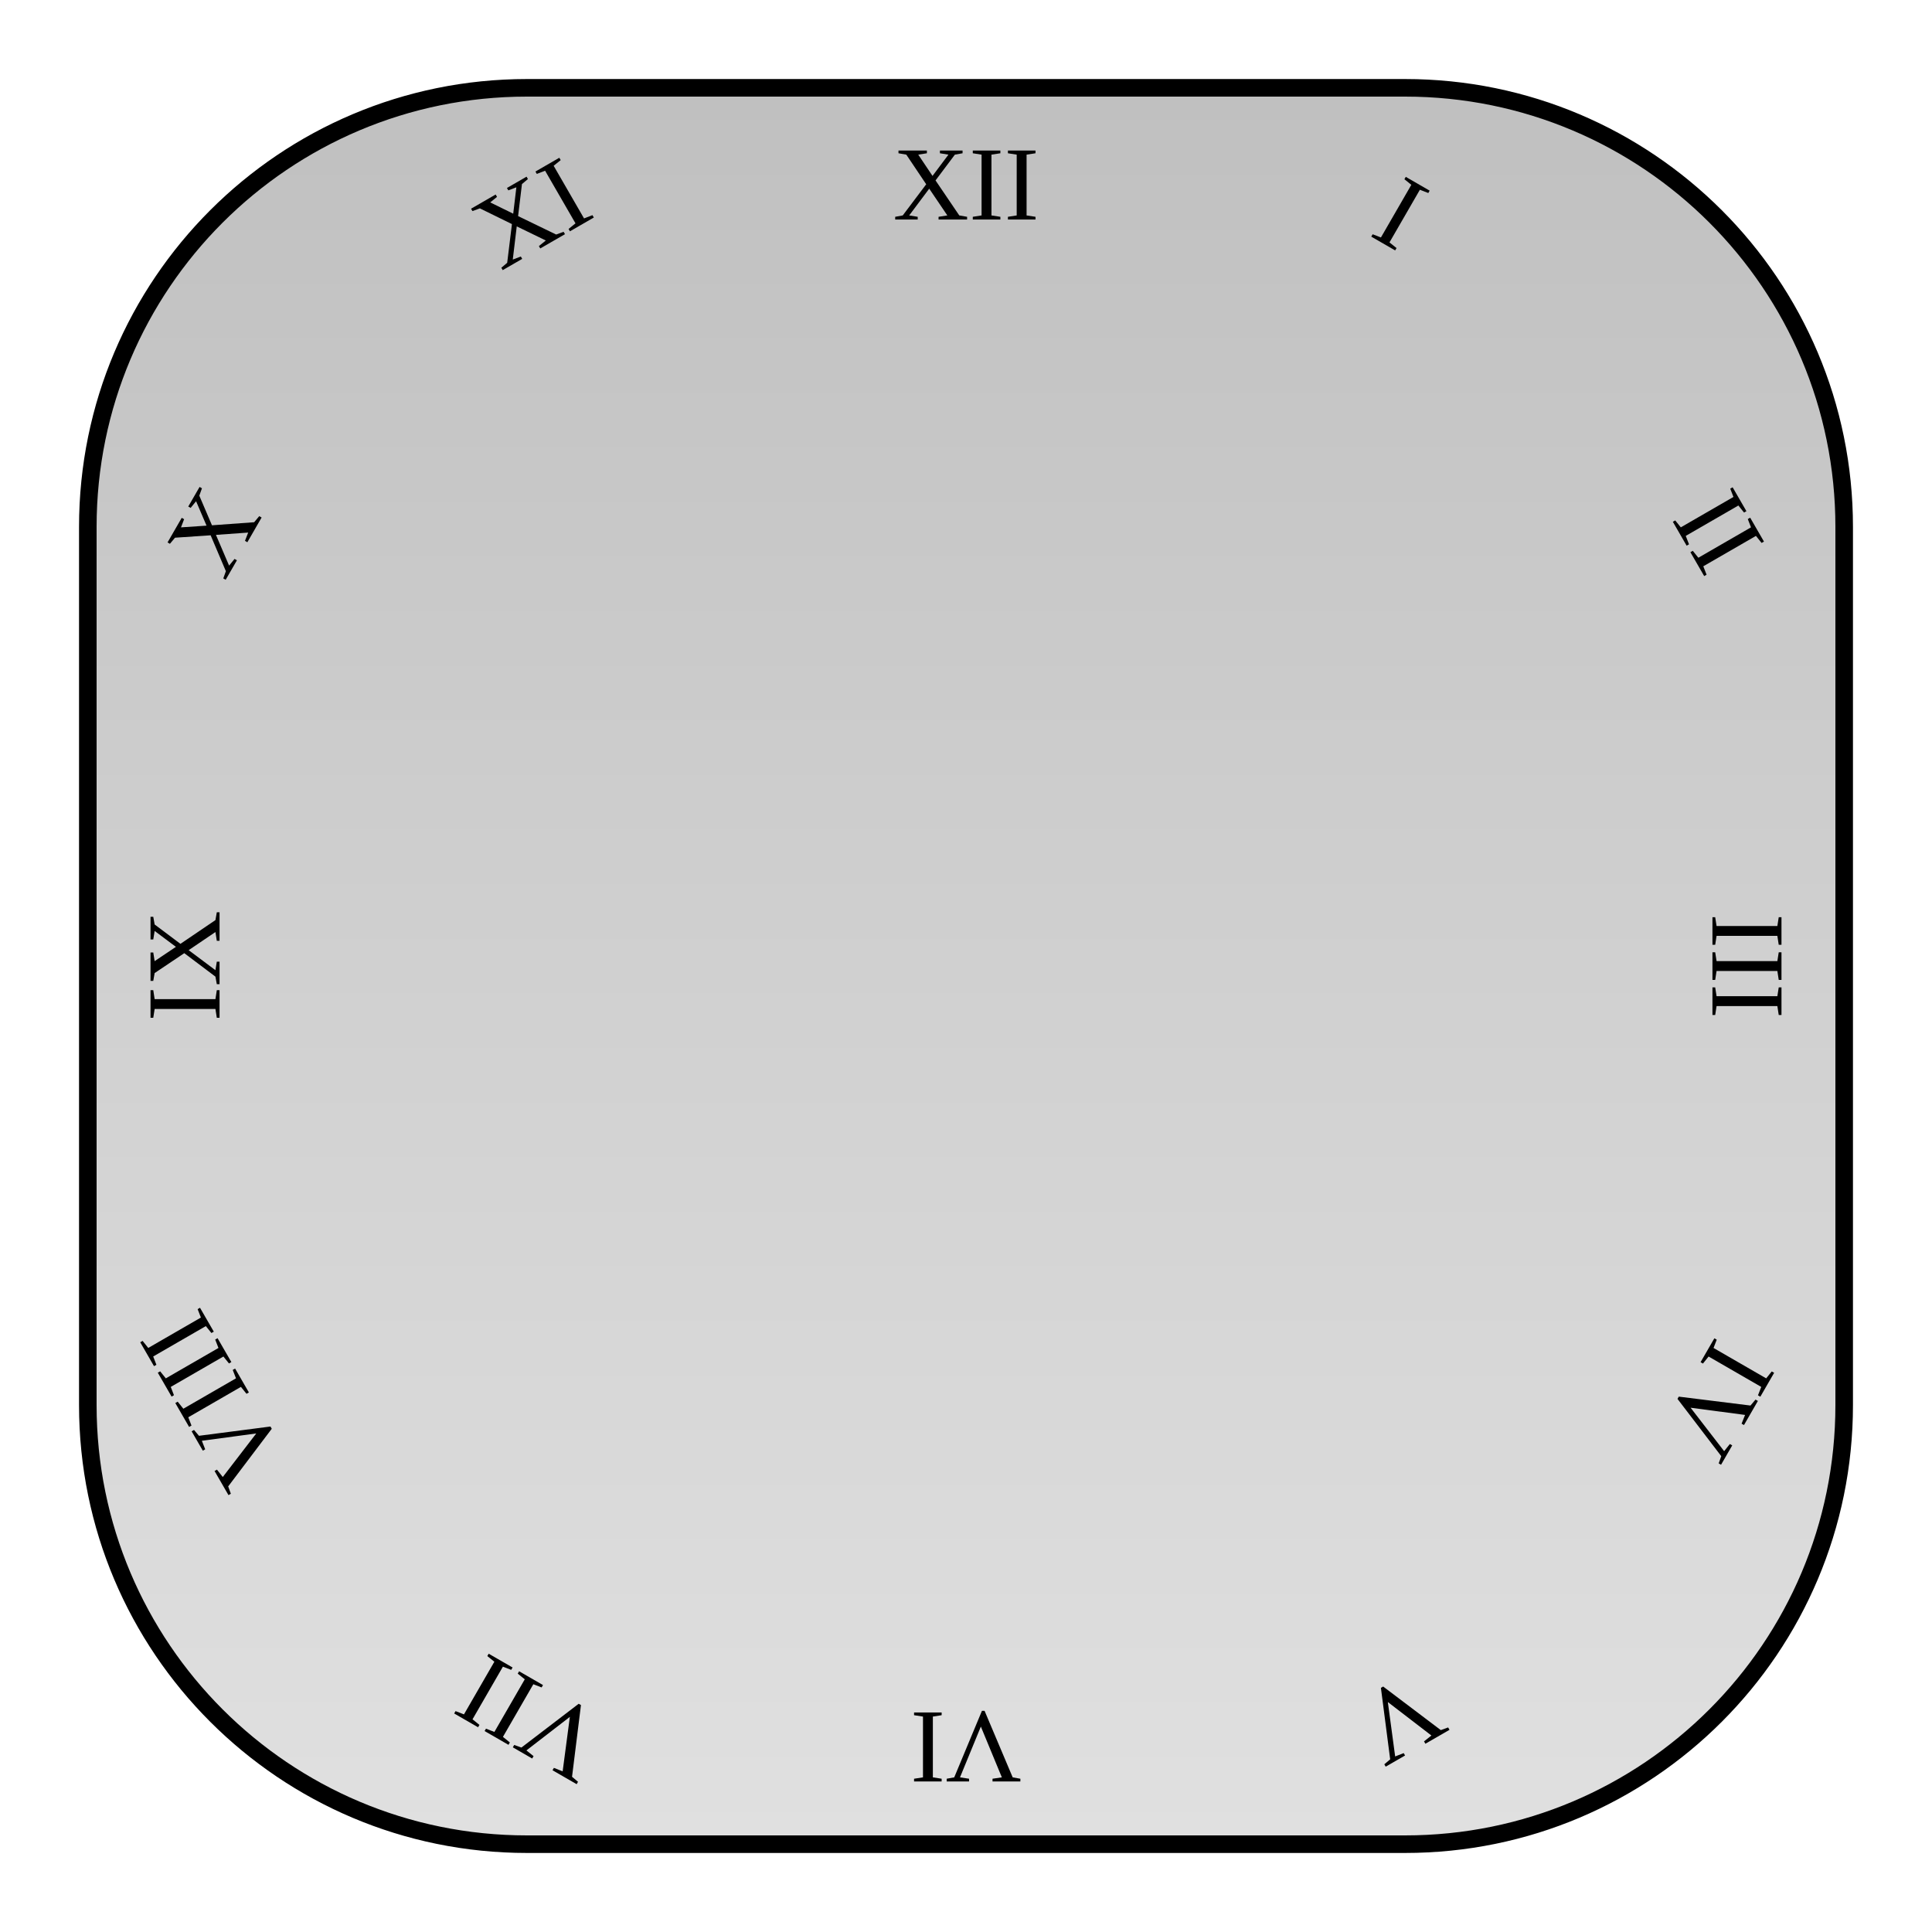
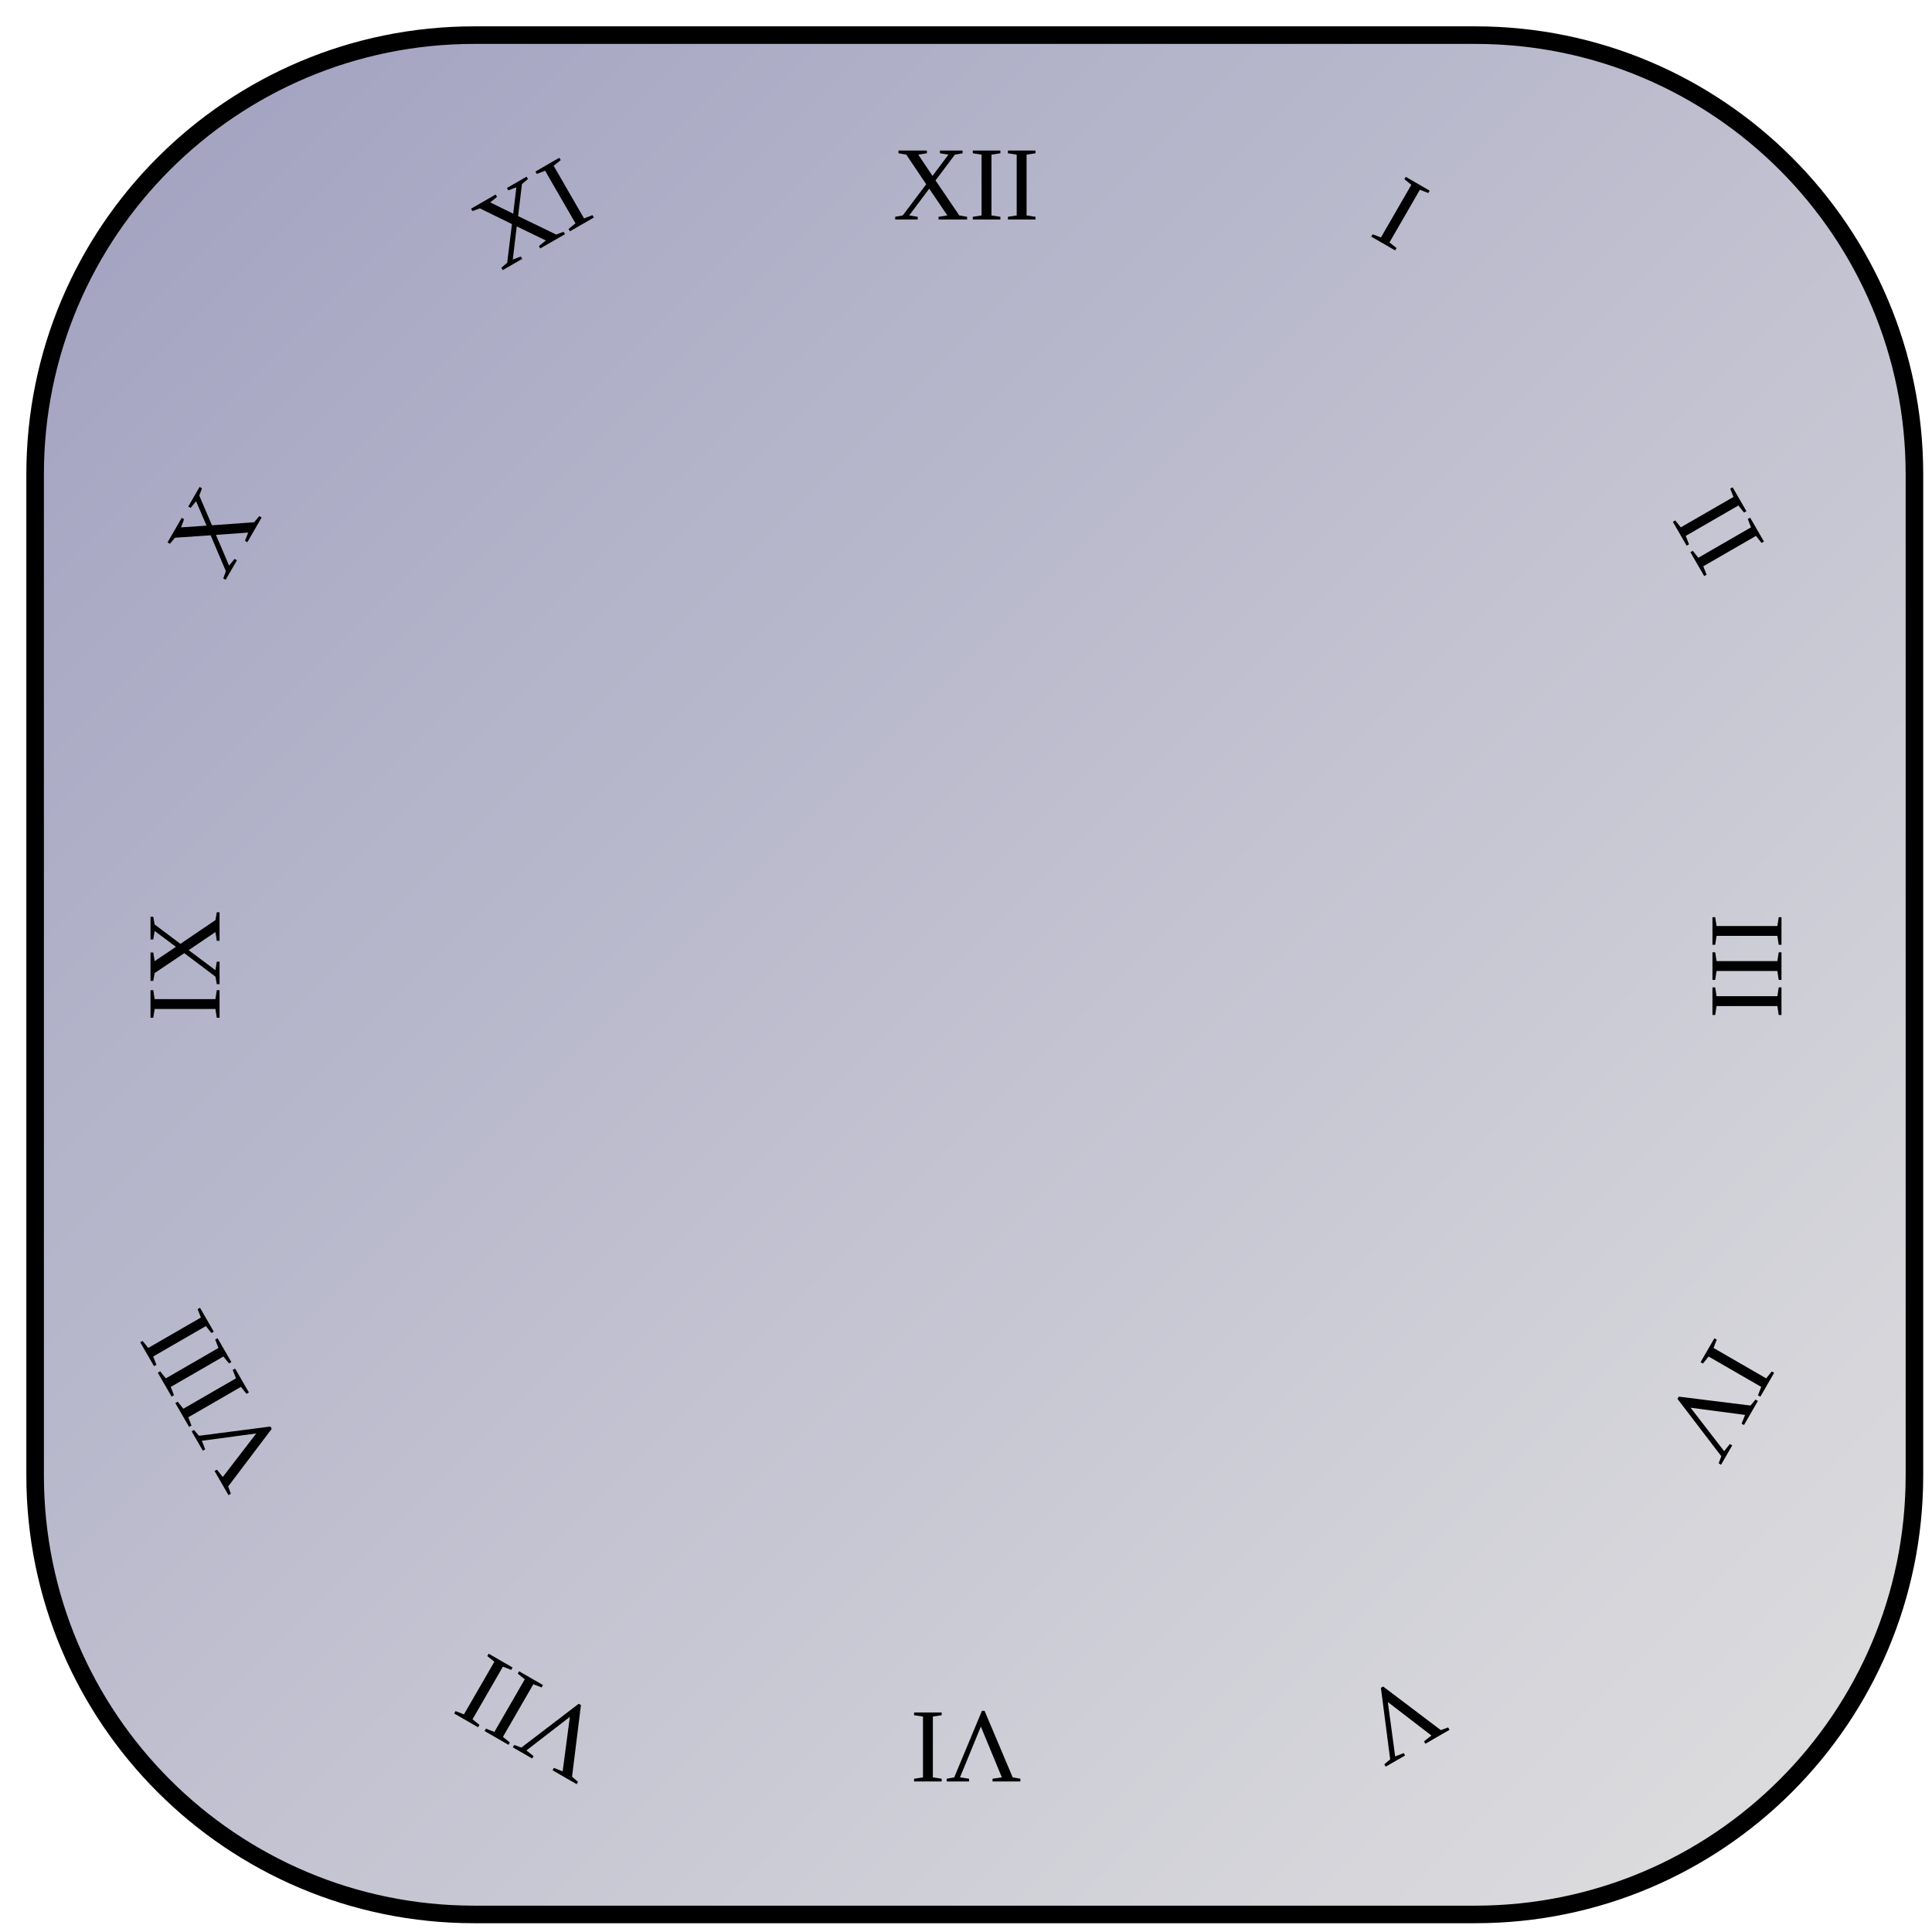
<svg xmlns="http://www.w3.org/2000/svg" version="1.1" baseProfile="full" width="220" height="220">
  <defs>
-     <linearGradient id="silver" x1="50%" y1="0%" x2="50%" y2="100%">
-       <stop offset="0%" stop-color="#c0c0c0">
+     <linearGradient id="silver" x1="0%" y1="0%" x2="100%" y2="100%">
+       <stop offset="0%" stop-color="#a0a0c0">
            </stop>
      <stop offset="100%" stop-color="#e0e0e0">
            </stop>
    </linearGradient>
  </defs>
-   <rect x="10" y="10" width="200" height="200" rx="50" ry="50" stroke="black" stroke-width="2" fill="url(#silver)" />
+   <rect x="4" y="4" width="214" height="214" rx="50" ry="50" stroke="black" stroke-width="2" fill="url(#silver)" />
  <text style="text-anchor: middle;" x="195" y="110" transform="rotate(90,195,110)">III</text>
  <text style="text-anchor: middle;" x="192.27" y="157.5" transform="rotate(120,192.27,157.5)">IV</text>
  <text style="text-anchor: middle;" x="157.5" y="192.27" transform="rotate(150,157.5,192.27)">V</text>
  <text style="text-anchor: middle;" x="110" y="195" transform="rotate(180,110,195)">VI</text>
  <text style="text-anchor: middle;" x="62.5" y="192.27" transform="rotate(210,62.5,192.27)">VII</text>
  <text style="text-anchor: middle;" x="27.73" y="157.5" transform="rotate(240,27.73,157.5)">VIII</text>
  <text style="text-anchor: middle;" x="25" y="110" transform="rotate(270,25,110)">IX</text>
  <text style="text-anchor: middle;" x="27.73" y="62.5" transform="rotate(300,27.73,62.5)">X</text>
  <text style="text-anchor: middle;" x="62.5" y="27.73" transform="rotate(330,62.5,27.73)">XI</text>
  <text style="text-anchor: middle;" x="110" y="25" transform="rotate(0,110,25)">XII</text>
  <text style="text-anchor: middle;" x="157.5" y="27.73" transform="rotate(30,157.5,27.73)">I</text>
  <text style="text-anchor: middle;" x="192.27" y="62.5" transform="rotate(60,192.27,62.5)">II</text>
</svg>
